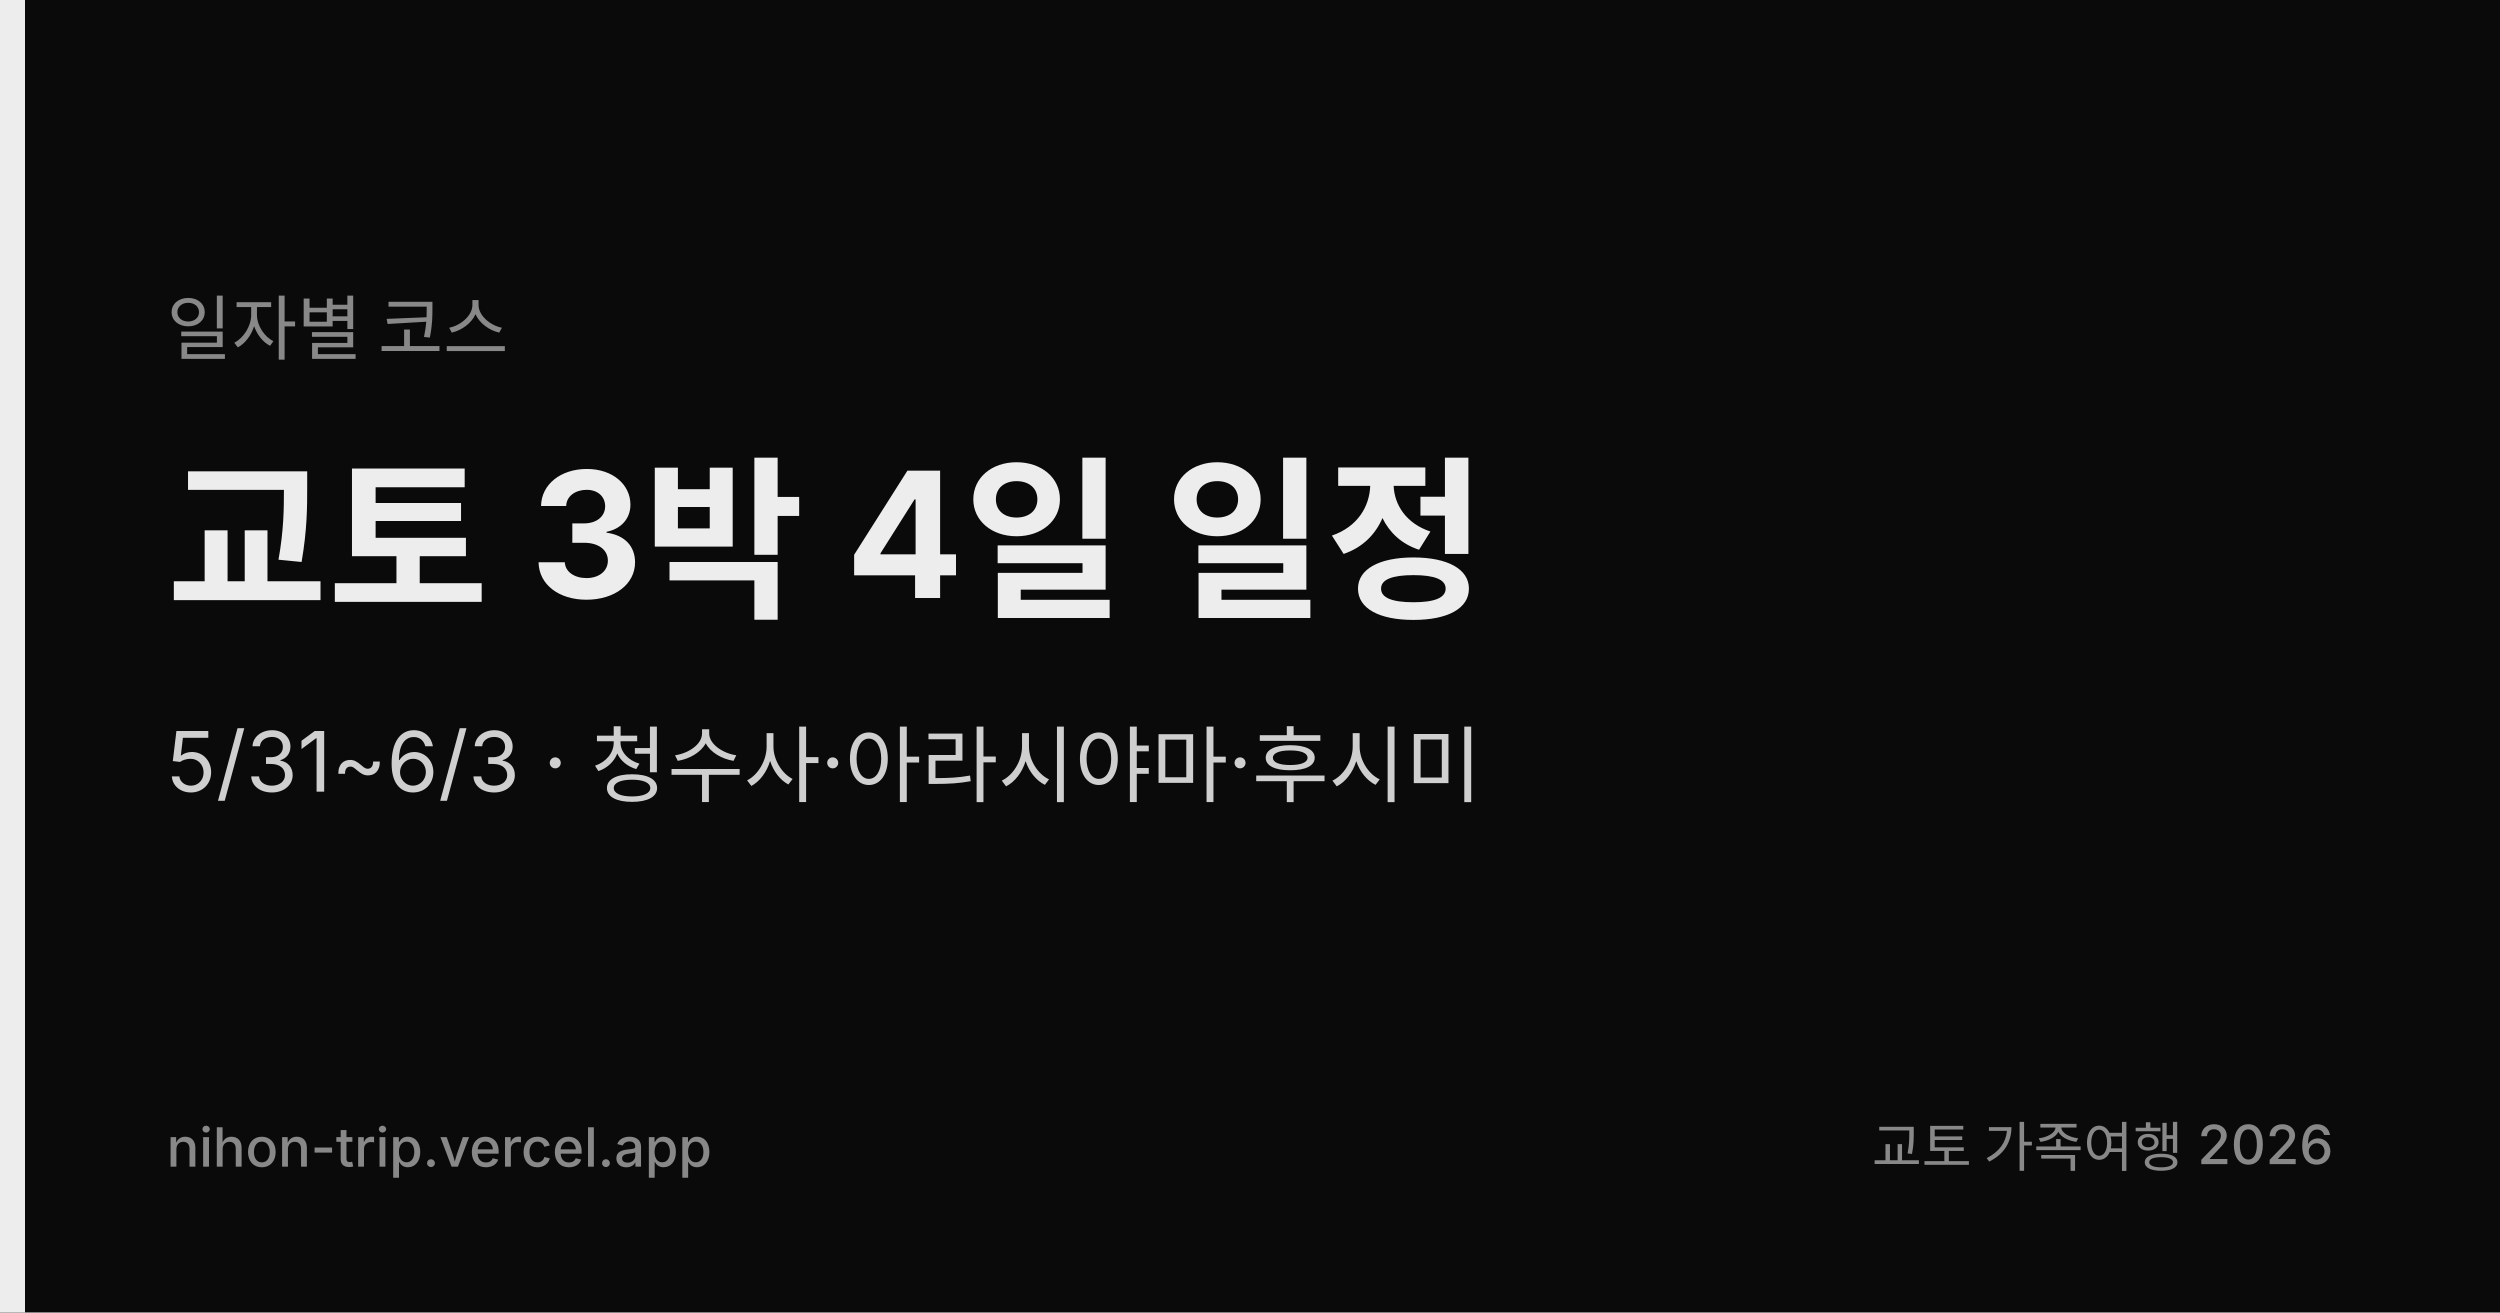
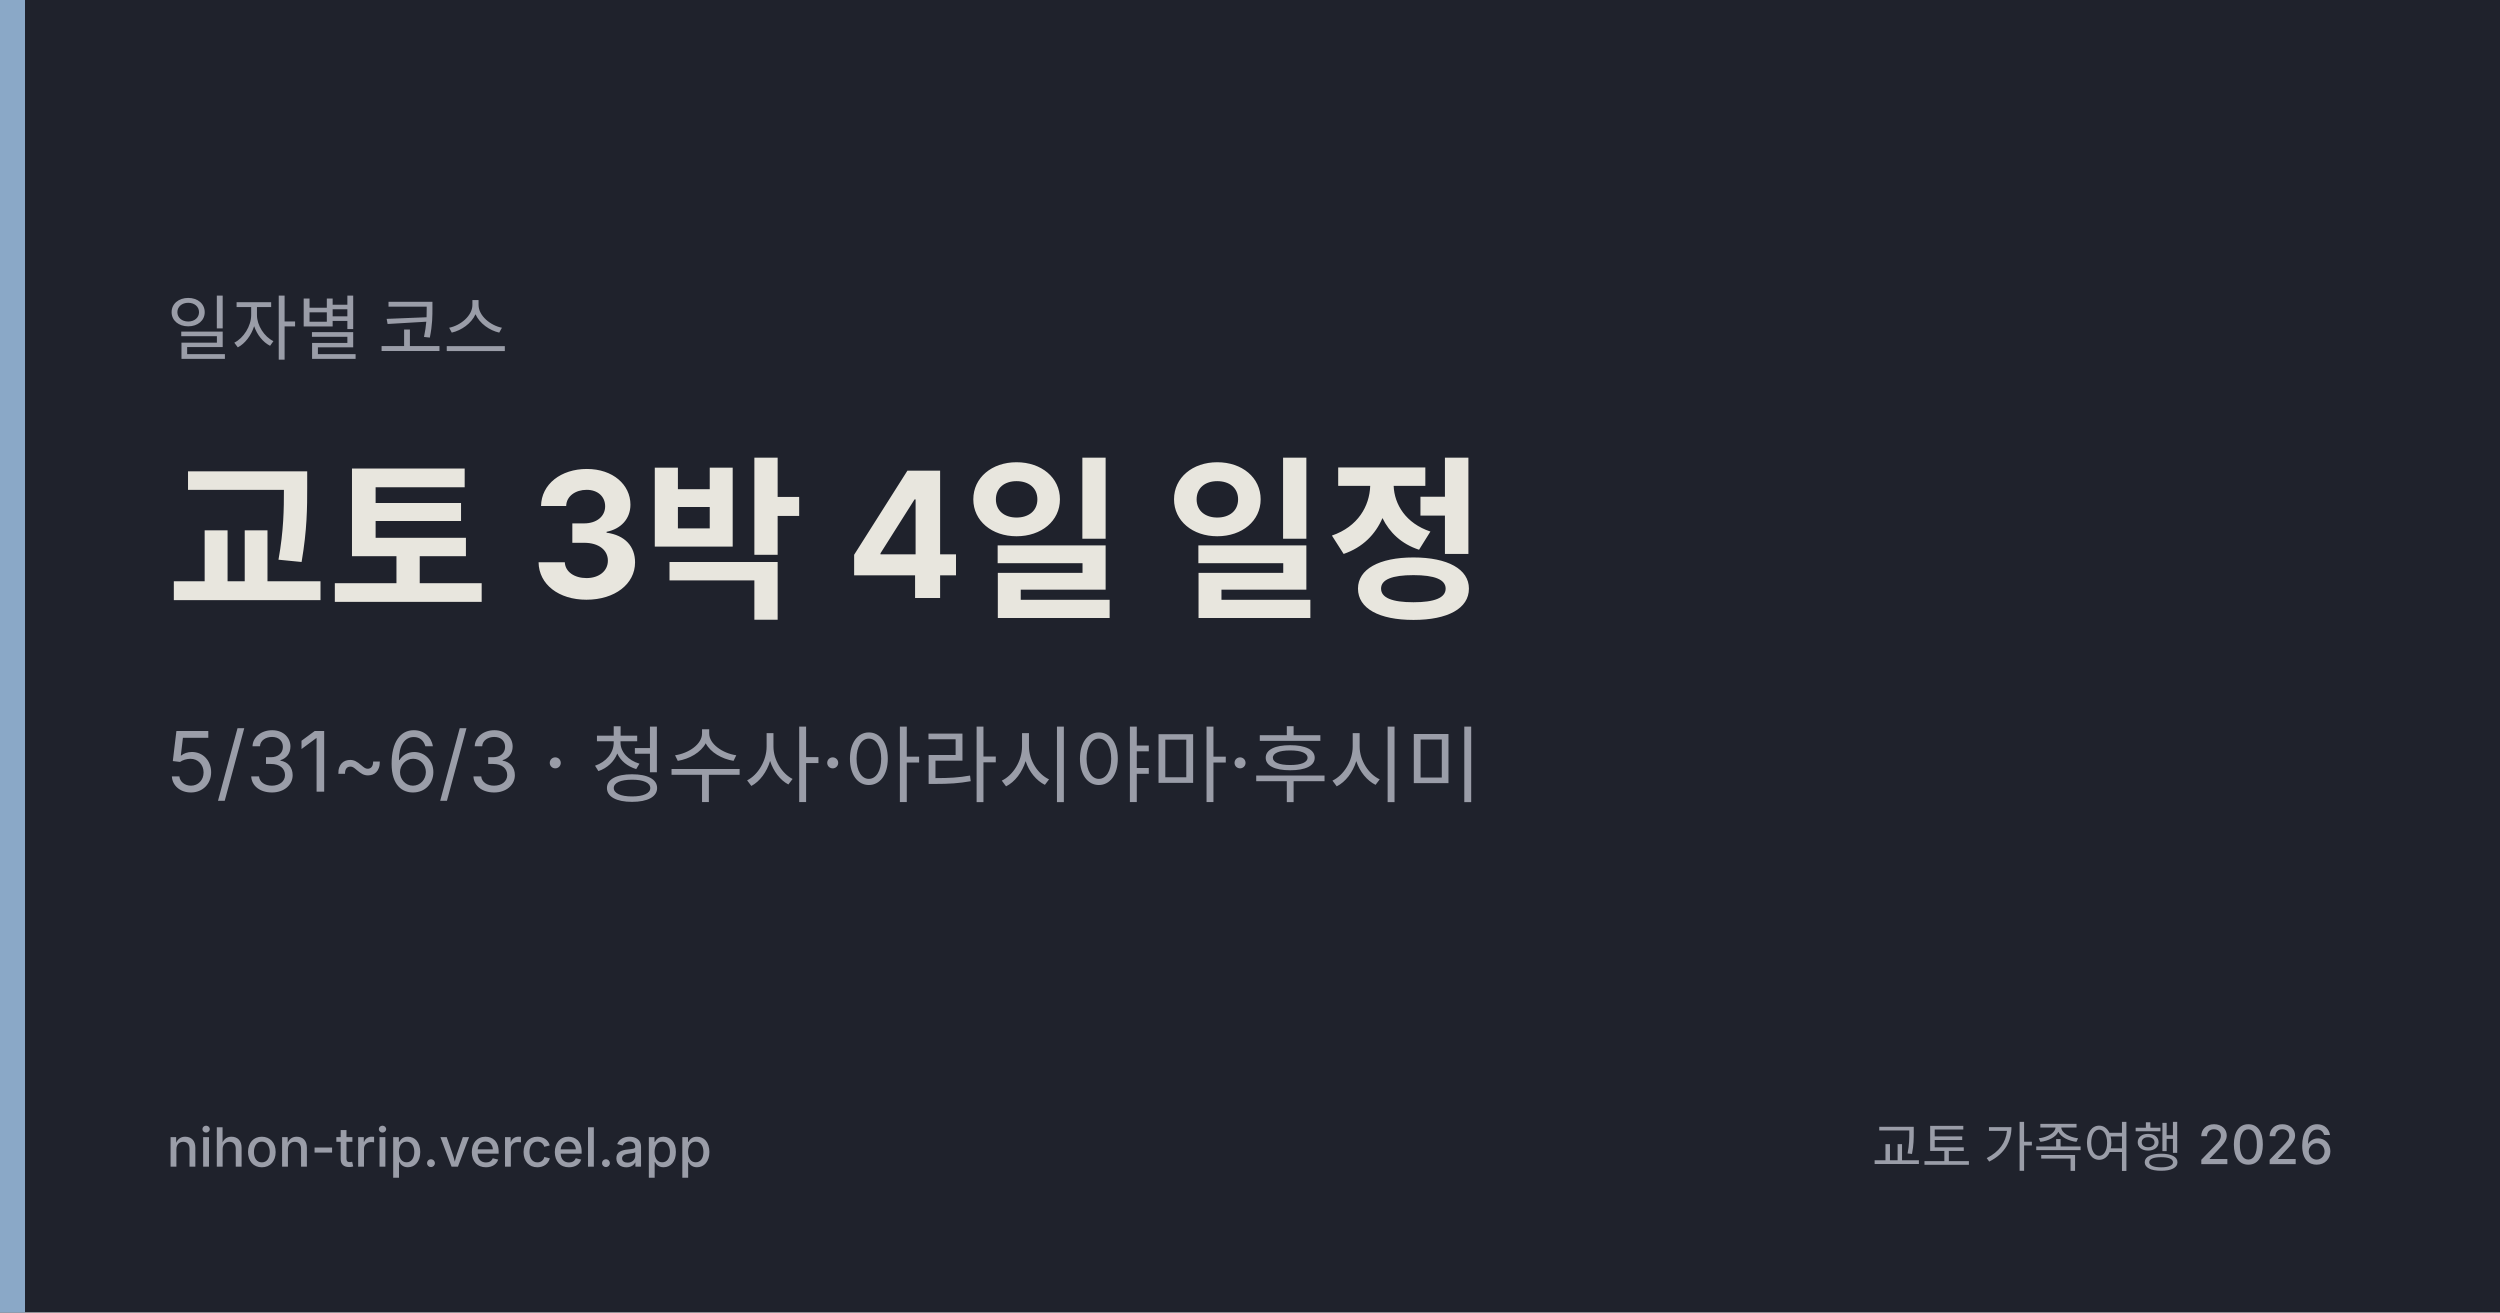
<svg xmlns="http://www.w3.org/2000/svg" width="1200" height="630" viewBox="0 0 1200 630">
-   <rect width="1200" height="630" fill="#0a0a0a" />
-   <rect x="0" y="0" width="12" height="630" fill="#ededed" />
-   <g font-family="-apple-system, BlinkMacSystemFont, 'Apple SD Gothic Neo', 'Noto Sans KR', 'Malgun Gothic', sans-serif" fill="#ededed">
-     <text x="80" y="170" font-size="34" font-weight="500" fill="#888">일자별 코스</text>
+   <rect width="1200" height="630" fill="#1F222C" />
+   <rect x="0" y="0" width="12" height="630" fill="#8AA8C7" />
+   <g font-family="-apple-system, BlinkMacSystemFont, 'Apple SD Gothic Neo', 'Noto Sans KR', 'Malgun Gothic', sans-serif" fill="#E8E6DE">
+     <text x="80" y="170" font-size="34" font-weight="500" fill="#9A9DA8">일자별 코스</text>
    <text x="80" y="290" font-size="84" font-weight="700">교토 3박 4일 일정</text>
-     <text x="80" y="380" font-size="40" font-weight="400" fill="#cfcfcf">5/31~6/3 · 청수사·아라시야마·후시미</text>
-     <text x="80" y="560" font-size="26" font-weight="500" fill="#888">nihon-trip.vercel.app</text>
-     <text x="1120" y="560" font-size="26" font-weight="500" fill="#888" text-anchor="end">교토 가족여행 2026</text>
+     <text x="80" y="380" font-size="40" font-weight="400" fill="#9A9DA8">5/31~6/3 · 청수사·아라시야마·후시미</text>
+     <text x="80" y="560" font-size="26" font-weight="500" fill="#9A9DA8">nihon-trip.vercel.app</text>
+     <text x="1120" y="560" font-size="26" font-weight="500" fill="#9A9DA8" text-anchor="end">교토 가족여행 2026</text>
  </g>
</svg>
